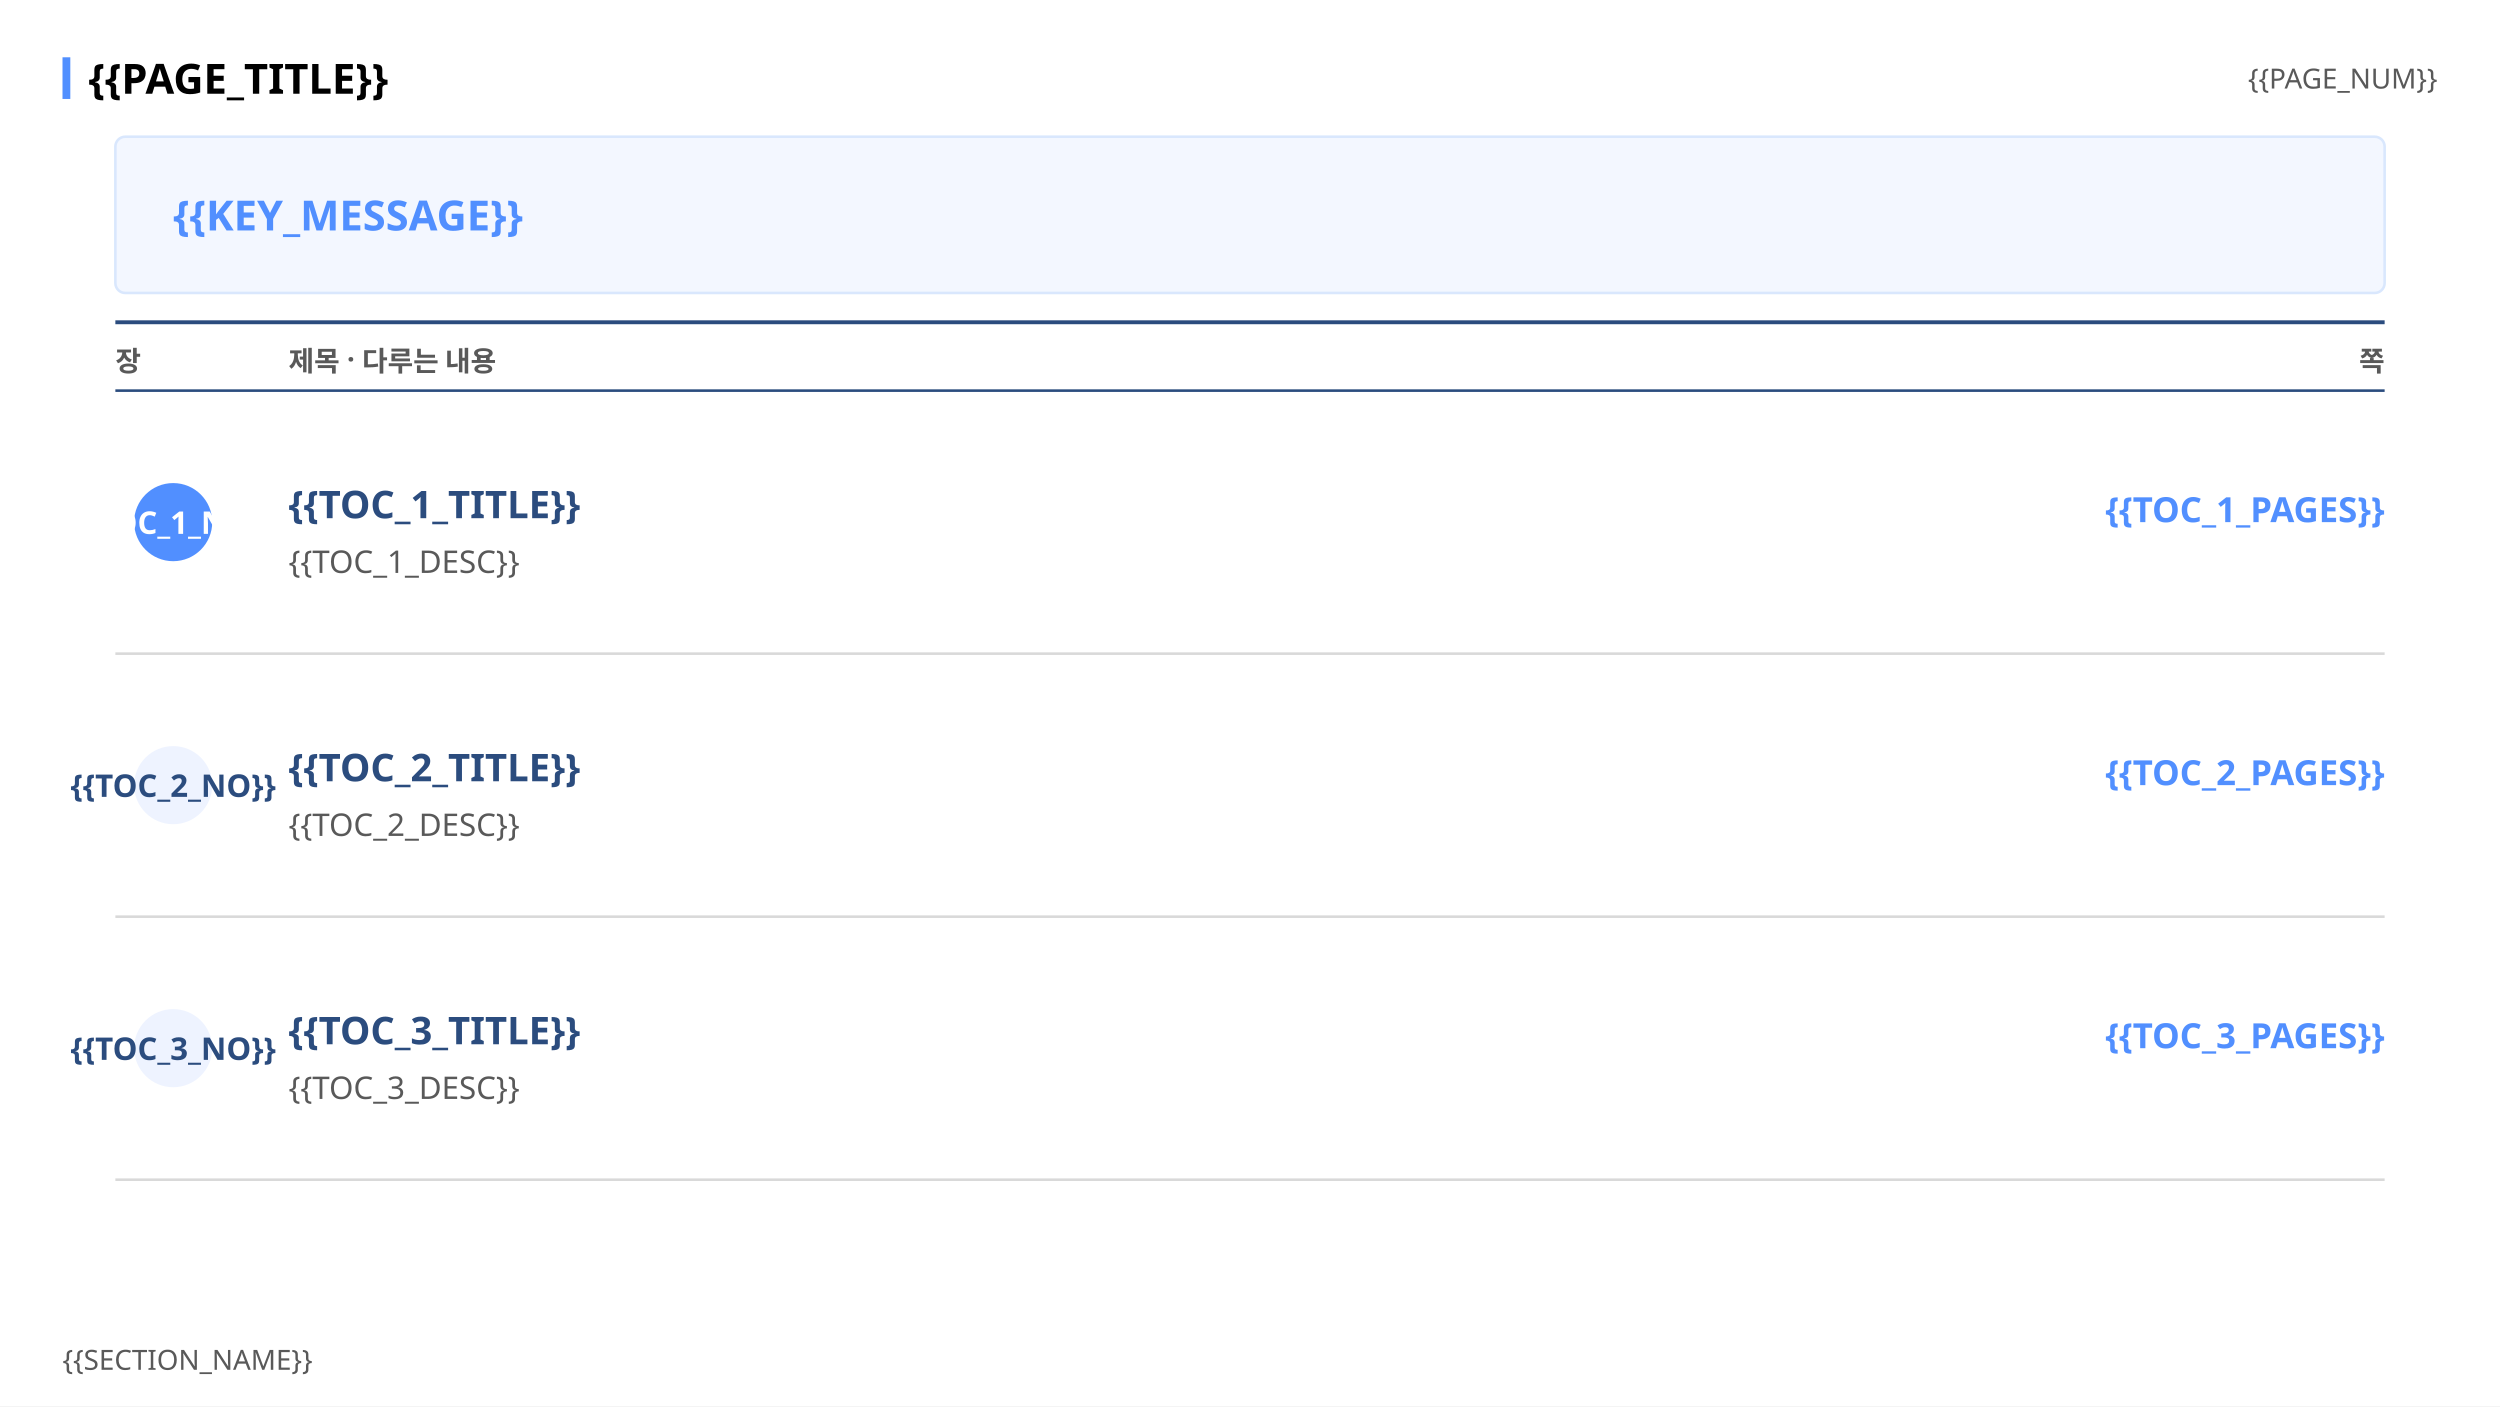
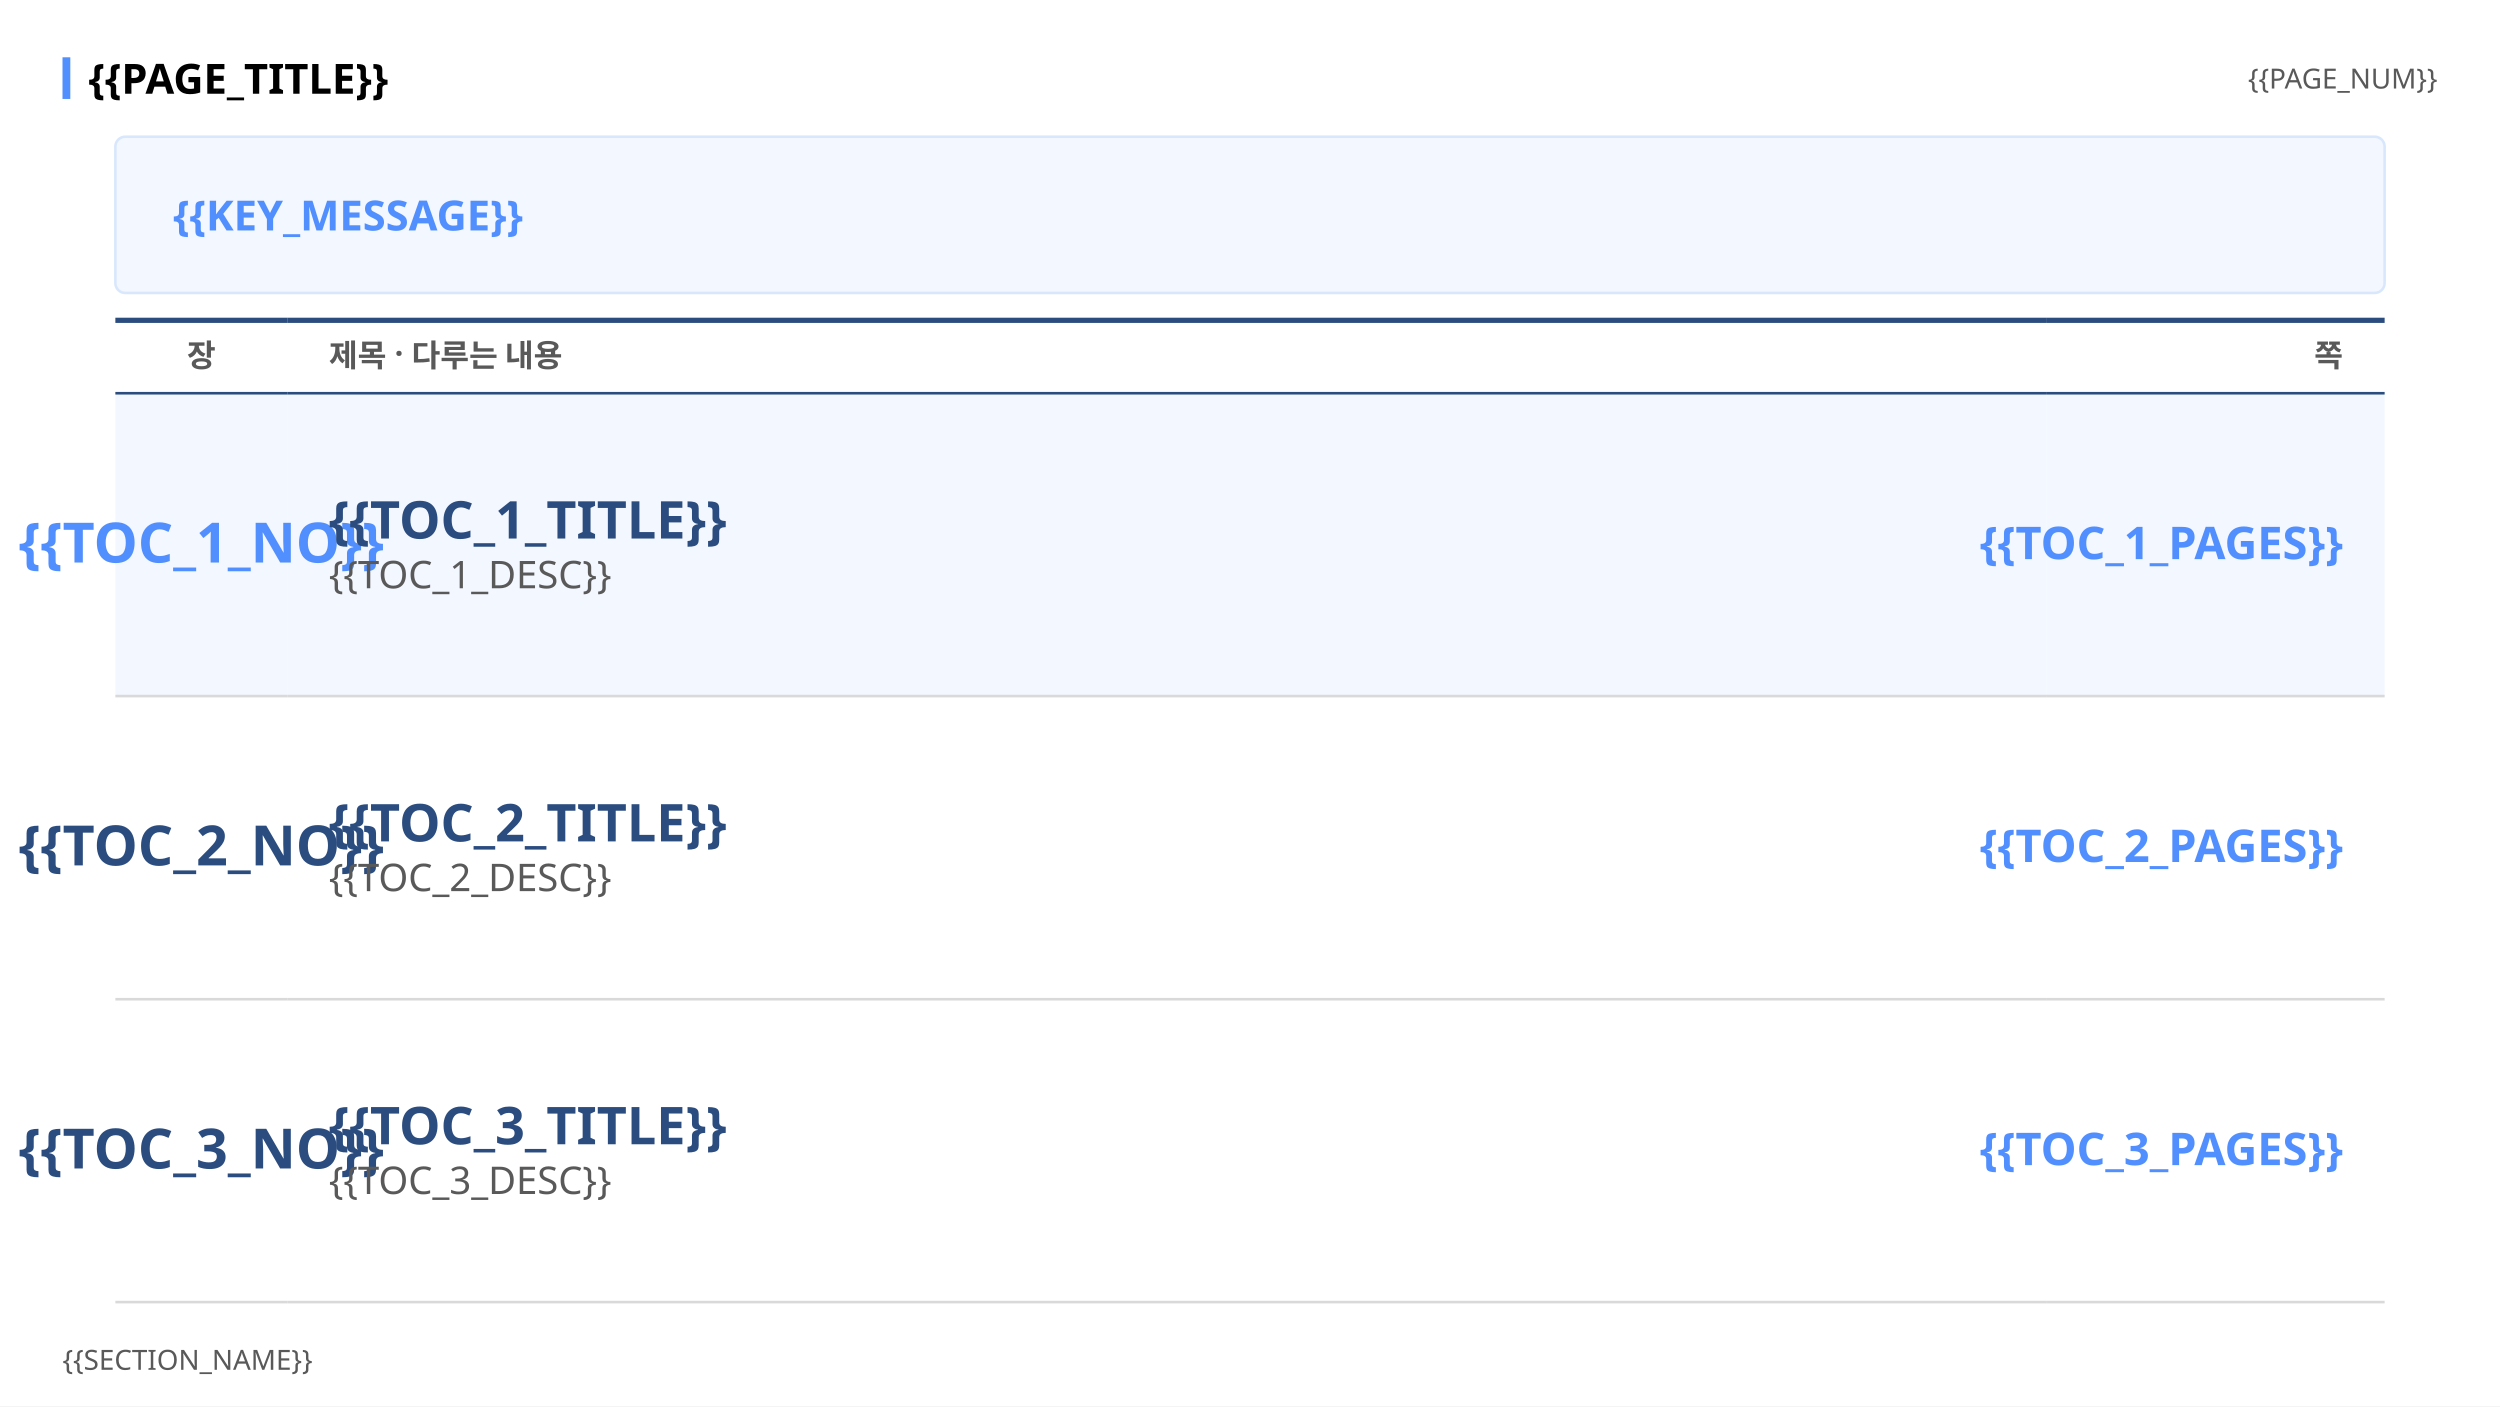
<svg xmlns="http://www.w3.org/2000/svg" viewBox="0 0 960 540" data-pptx-master="innergen-biz-master-16x9" data-pptx-master-name="이너젠 뉴 사업소개 16:9" data-pptx-layout="innergen-biz-toc-pages-3" data-pptx-layout-name="이너젠 뉴 사업소개 목차(쪽수·3장)">
  <rect id="master-bg" x="0" y="0" width="960" height="540" fill="#FFFFFF" data-pptx-layer="master" data-pptx-editable="false" />
  <rect id="title-bar" x="24" y="22" width="3" height="16" fill="#518FFF" data-pptx-layer="layout" data-pptx-editable="false" />
  <rect id="toc-lead-box" x="44.3" y="52.5" width="871.4" height="60" rx="3.8" ry="3.8" fill="#F3F7FF" stroke="#D9E7FD" stroke-width="1" data-pptx-layer="layout" data-pptx-editable="false" />
-   <rect id="toc-rule-top" x="44.3" y="123" width="871.4" height="1.5" fill="#2B4C7E" data-pptx-layer="layout" data-pptx-editable="false" />
-   <text id="toc-head-no" x="44.3" y="142.5" font-family="&quot;IBM Plex Sans KR&quot;, &quot;Malgun Gothic&quot;, sans-serif" font-size="10.67" font-weight="700" fill="#595959" data-pptx-layer="layout" data-pptx-editable="false">장</text>
-   <text id="toc-head-title" x="110.8" y="142.5" font-family="&quot;IBM Plex Sans KR&quot;, &quot;Malgun Gothic&quot;, sans-serif" font-size="10.67" font-weight="700" fill="#595959" data-pptx-layer="layout" data-pptx-editable="false">제목 · 다루는 내용</text>
-   <text id="toc-head-pages" x="915.7" y="142.5" text-anchor="end" font-family="&quot;IBM Plex Sans KR&quot;, &quot;Malgun Gothic&quot;, sans-serif" font-size="10.67" font-weight="700" fill="#595959" data-pptx-layer="layout" data-pptx-editable="false">쪽</text>
-   <line id="toc-rule-head" x1="44.3" y1="150" x2="915.7" y2="150" stroke="#2B4C7E" stroke-width="1" data-pptx-layer="layout" data-pptx-editable="false" />
-   <line id="toc-1-rule" x1="44.3" y1="251" x2="915.7" y2="251" stroke="#D9D9D9" stroke-width="1" data-pptx-layer="layout" data-pptx-editable="false" />
-   <line id="toc-2-rule" x1="44.3" y1="352" x2="915.7" y2="352" stroke="#D9D9D9" stroke-width="1" data-pptx-layer="layout" data-pptx-editable="false" />
-   <line id="toc-3-rule" x1="44.3" y1="453" x2="915.7" y2="453" stroke="#D9D9D9" stroke-width="1" data-pptx-layer="layout" data-pptx-editable="false" />
-   <circle id="toc-1-badge" cx="66.5" cy="200.5" r="15" fill="#518FFF" />
-   <circle id="toc-2-badge" cx="66.5" cy="301.5" r="15" fill="#EEF3FF" />
-   <circle id="toc-3-badge" cx="66.5" cy="402.5" r="15" fill="#EEF3FF" />
+   <g id="toc-table" data-pptx-native="table" data-toc-cols="no title pages" data-toc-prefix="toc-">
+     <rect x="44.3" y="123.0" width="66.0" height="28.0" fill="#FFFFFF" />
+     <rect x="110.3" y="123.0" width="675.4" height="28.0" fill="#FFFFFF" />
+     <rect x="785.7" y="123.0" width="130.0" height="28.0" fill="#FFFFFF" />
+     <rect x="44.3" y="151.0" width="66.0" height="116.3" fill="#F3F7FF" />
+     <rect x="110.3" y="151.0" width="675.4" height="116.3" fill="#F3F7FF" />
+     <rect x="785.7" y="151.0" width="130.0" height="116.3" fill="#F3F7FF" />
+     <rect x="44.3" y="267.3" width="66.0" height="116.3" fill="#FFFFFF" />
+     <rect x="110.3" y="267.3" width="675.4" height="116.3" fill="#FFFFFF" />
+     <rect x="785.7" y="267.3" width="130.0" height="116.3" fill="#FFFFFF" />
+     <rect x="44.3" y="383.7" width="66.0" height="116.3" fill="#FFFFFF" />
+     <rect x="110.3" y="383.7" width="675.4" height="116.3" fill="#FFFFFF" />
+     <rect x="785.7" y="383.7" width="130.0" height="116.3" fill="#FFFFFF" />
+     <line x1="44.3" y1="123.0" x2="110.3" y2="123.0" stroke="#2B4C7E" stroke-width="2" />
+     <line x1="44.3" y1="151.0" x2="110.3" y2="151.0" stroke="#2B4C7E" stroke-width="1" />
+     <line x1="110.3" y1="123.0" x2="785.7" y2="123.0" stroke="#2B4C7E" stroke-width="2" />
+     <line x1="110.3" y1="151.0" x2="785.7" y2="151.0" stroke="#2B4C7E" stroke-width="1" />
+     <line x1="785.7" y1="123.0" x2="915.7" y2="123.0" stroke="#2B4C7E" stroke-width="2" />
+     <line x1="785.7" y1="151.0" x2="915.7" y2="151.0" stroke="#2B4C7E" stroke-width="1" />
+     <line x1="44.3" y1="267.3" x2="110.3" y2="267.3" stroke="#D9D9D9" stroke-width="1" />
+     <line x1="110.3" y1="267.3" x2="785.7" y2="267.3" stroke="#D9D9D9" stroke-width="1" />
+     <line x1="785.7" y1="267.3" x2="915.7" y2="267.3" stroke="#D9D9D9" stroke-width="1" />
+     <line x1="44.3" y1="383.7" x2="110.3" y2="383.7" stroke="#D9D9D9" stroke-width="1" />
+     <line x1="110.3" y1="383.7" x2="785.7" y2="383.7" stroke="#D9D9D9" stroke-width="1" />
+     <line x1="785.7" y1="383.7" x2="915.7" y2="383.7" stroke="#D9D9D9" stroke-width="1" />
+     <line x1="44.3" y1="500.0" x2="110.3" y2="500.0" stroke="#D9D9D9" stroke-width="1" />
+     <line x1="110.3" y1="500.0" x2="785.7" y2="500.0" stroke="#D9D9D9" stroke-width="1" />
+     <line x1="785.7" y1="500.0" x2="915.7" y2="500.0" stroke="#D9D9D9" stroke-width="1" />
+     <text id="toc-head-no" x="77.3" y="140.8" font-family="&quot;IBM Plex Sans KR&quot;, &quot;Malgun Gothic&quot;, sans-serif" font-size="12" font-weight="700" fill="#595959" text-anchor="middle">장</text>
+     <text id="toc-head-title" x="126.3" y="140.8" font-family="&quot;IBM Plex Sans KR&quot;, &quot;Malgun Gothic&quot;, sans-serif" font-size="12" font-weight="700" fill="#595959">제목 · 다루는 내용</text>
+     <text id="toc-head-pages" x="899.7" y="140.8" font-family="&quot;IBM Plex Sans KR&quot;, &quot;Malgun Gothic&quot;, sans-serif" font-size="12" font-weight="700" fill="#595959" text-anchor="end">쪽</text>
+     <text id="toc-1-no" x="77.3" y="216.0" font-family="&quot;IBM Plex Sans KR&quot;, &quot;Malgun Gothic&quot;, sans-serif" font-size="21.33" font-weight="700" fill="#518FFF" text-anchor="middle">{{TOC_1_NO}}</text>
+     <text id="toc-1-title" x="126.3" y="206.8" font-family="&quot;IBM Plex Sans KR&quot;, &quot;Malgun Gothic&quot;, sans-serif" font-size="20" font-weight="700" fill="#2B4C7E">{{TOC_1_TITLE}}</text>
+     <text id="toc-1-desc" x="126.3" y="225.9" font-family="&quot;IBM Plex Sans KR&quot;, &quot;Malgun Gothic&quot;, sans-serif" font-size="14.67" font-weight="400" fill="#595959">{{TOC_1_DESC}}</text>
+     <text id="toc-1-pages" x="899.7" y="214.7" font-family="&quot;IBM Plex Sans KR&quot;, &quot;Malgun Gothic&quot;, sans-serif" font-size="17.33" font-weight="700" fill="#518FFF" text-anchor="end">{{TOC_1_PAGES}}</text>
+     <text id="toc-2-no" x="77.3" y="332.3" font-family="&quot;IBM Plex Sans KR&quot;, &quot;Malgun Gothic&quot;, sans-serif" font-size="21.33" font-weight="700" fill="#2B4C7E" text-anchor="middle">{{TOC_2_NO}}</text>
+     <text id="toc-2-title" x="126.3" y="323.1" font-family="&quot;IBM Plex Sans KR&quot;, &quot;Malgun Gothic&quot;, sans-serif" font-size="20" font-weight="700" fill="#2B4C7E">{{TOC_2_TITLE}}</text>
+     <text id="toc-2-desc" x="126.3" y="342.2" font-family="&quot;IBM Plex Sans KR&quot;, &quot;Malgun Gothic&quot;, sans-serif" font-size="14.67" font-weight="400" fill="#595959">{{TOC_2_DESC}}</text>
+     <text id="toc-2-pages" x="899.7" y="331.0" font-family="&quot;IBM Plex Sans KR&quot;, &quot;Malgun Gothic&quot;, sans-serif" font-size="17.33" font-weight="700" fill="#518FFF" text-anchor="end">{{TOC_2_PAGES}}</text>
+     <text id="toc-3-no" x="77.3" y="448.7" font-family="&quot;IBM Plex Sans KR&quot;, &quot;Malgun Gothic&quot;, sans-serif" font-size="21.33" font-weight="700" fill="#2B4C7E" text-anchor="middle">{{TOC_3_NO}}</text>
+     <text id="toc-3-title" x="126.3" y="439.4" font-family="&quot;IBM Plex Sans KR&quot;, &quot;Malgun Gothic&quot;, sans-serif" font-size="20" font-weight="700" fill="#2B4C7E">{{TOC_3_TITLE}}</text>
+     <text id="toc-3-desc" x="126.3" y="458.5" font-family="&quot;IBM Plex Sans KR&quot;, &quot;Malgun Gothic&quot;, sans-serif" font-size="14.67" font-weight="400" fill="#595959">{{TOC_3_DESC}}</text>
+     <text id="toc-3-pages" x="899.7" y="447.4" font-family="&quot;IBM Plex Sans KR&quot;, &quot;Malgun Gothic&quot;, sans-serif" font-size="17.33" font-weight="700" fill="#518FFF" text-anchor="end">{{TOC_3_PAGES}}</text>
+   </g>
  <g id="content-title" data-pptx-placeholder="title" data-pptx-placeholder-bounds="34 20 760 22">
    <text id="content-title-carrier" data-pptx-placeholder-carrier="true" x="34" y="36" font-family="&quot;IBM Plex Sans KR&quot;, &quot;Malgun Gothic&quot;, sans-serif" font-size="16" font-weight="700" fill="#000000">{{PAGE_TITLE}}</text>
  </g>
  <g id="toc-lead" data-pptx-placeholder="body" data-pptx-placeholder-idx="1" data-pptx-placeholder-bounds="55.4 57 849.2 51">
    <text id="toc-lead-carrier" data-pptx-placeholder-carrier="true" x="66.5" y="88.5" font-family="&quot;IBM Plex Sans KR&quot;, &quot;Malgun Gothic&quot;, sans-serif" font-size="16" font-weight="700" fill="#518FFF">{{KEY_MESSAGE}}</text>
-   </g>
-   <g id="toc-1-no" data-pptx-placeholder="body" data-pptx-placeholder-idx="2" data-pptx-placeholder-bounds="51.7 191.5 29.5 18">
-     <text id="toc-1-no-carrier" data-pptx-placeholder-carrier="true" x="66.5" y="205" text-anchor="middle" font-family="&quot;IBM Plex Sans KR&quot;, &quot;Malgun Gothic&quot;, sans-serif" font-size="12" font-weight="700" fill="#FFFFFF">{{TOC_1_NO}}</text>
-   </g>
-   <g id="toc-1-title" data-pptx-placeholder="body" data-pptx-placeholder-idx="3" data-pptx-placeholder-bounds="110.8 182.5 590.8 22.5">
-     <text id="toc-1-title-carrier" data-pptx-placeholder-carrier="true" x="110.8" y="199" font-family="&quot;IBM Plex Sans KR&quot;, &quot;Malgun Gothic&quot;, sans-serif" font-size="14.67" font-weight="700" fill="#2B4C7E">{{TOC_1_TITLE}}</text>
-   </g>
-   <g id="toc-1-desc" data-pptx-placeholder="body" data-pptx-placeholder-idx="4" data-pptx-placeholder-bounds="110.8 205 646.2 55.5">
-     <text id="toc-1-desc-carrier" data-pptx-placeholder-carrier="true" x="110.8" y="220" font-family="&quot;IBM Plex Sans KR&quot;, &quot;Malgun Gothic&quot;, sans-serif" font-size="12" font-weight="400" fill="#595959">{{TOC_1_DESC}}</text>
-   </g>
-   <g id="toc-1-pages" data-pptx-placeholder="body" data-pptx-placeholder-idx="5" data-pptx-placeholder-bounds="793.8 184 121.8 22.5">
-     <text id="toc-1-pages-carrier" data-pptx-placeholder-carrier="true" x="915.7" y="200.5" text-anchor="end" font-family="&quot;IBM Plex Sans KR&quot;, &quot;Malgun Gothic&quot;, sans-serif" font-size="13.33" font-weight="700" fill="#518FFF">{{TOC_1_PAGES}}</text>
-   </g>
-   <g id="toc-2-no" data-pptx-placeholder="body" data-pptx-placeholder-idx="6" data-pptx-placeholder-bounds="51.7 292.5 29.5 18">
-     <text id="toc-2-no-carrier" data-pptx-placeholder-carrier="true" x="66.5" y="306" text-anchor="middle" font-family="&quot;IBM Plex Sans KR&quot;, &quot;Malgun Gothic&quot;, sans-serif" font-size="12" font-weight="700" fill="#2B4C7E">{{TOC_2_NO}}</text>
-   </g>
-   <g id="toc-2-title" data-pptx-placeholder="body" data-pptx-placeholder-idx="7" data-pptx-placeholder-bounds="110.8 283.5 590.8 22.5">
-     <text id="toc-2-title-carrier" data-pptx-placeholder-carrier="true" x="110.8" y="300" font-family="&quot;IBM Plex Sans KR&quot;, &quot;Malgun Gothic&quot;, sans-serif" font-size="14.67" font-weight="700" fill="#2B4C7E">{{TOC_2_TITLE}}</text>
-   </g>
-   <g id="toc-2-desc" data-pptx-placeholder="body" data-pptx-placeholder-idx="8" data-pptx-placeholder-bounds="110.8 306 646.2 55.5">
-     <text id="toc-2-desc-carrier" data-pptx-placeholder-carrier="true" x="110.8" y="321" font-family="&quot;IBM Plex Sans KR&quot;, &quot;Malgun Gothic&quot;, sans-serif" font-size="12" font-weight="400" fill="#595959">{{TOC_2_DESC}}</text>
-   </g>
-   <g id="toc-2-pages" data-pptx-placeholder="body" data-pptx-placeholder-idx="9" data-pptx-placeholder-bounds="793.8 285 121.8 22.5">
-     <text id="toc-2-pages-carrier" data-pptx-placeholder-carrier="true" x="915.7" y="301.5" text-anchor="end" font-family="&quot;IBM Plex Sans KR&quot;, &quot;Malgun Gothic&quot;, sans-serif" font-size="13.33" font-weight="700" fill="#518FFF">{{TOC_2_PAGES}}</text>
-   </g>
-   <g id="toc-3-no" data-pptx-placeholder="body" data-pptx-placeholder-idx="10" data-pptx-placeholder-bounds="51.7 393.5 29.5 18">
-     <text id="toc-3-no-carrier" data-pptx-placeholder-carrier="true" x="66.5" y="407" text-anchor="middle" font-family="&quot;IBM Plex Sans KR&quot;, &quot;Malgun Gothic&quot;, sans-serif" font-size="12" font-weight="700" fill="#2B4C7E">{{TOC_3_NO}}</text>
-   </g>
-   <g id="toc-3-title" data-pptx-placeholder="body" data-pptx-placeholder-idx="11" data-pptx-placeholder-bounds="110.8 384.5 590.8 22.5">
-     <text id="toc-3-title-carrier" data-pptx-placeholder-carrier="true" x="110.8" y="401" font-family="&quot;IBM Plex Sans KR&quot;, &quot;Malgun Gothic&quot;, sans-serif" font-size="14.67" font-weight="700" fill="#2B4C7E">{{TOC_3_TITLE}}</text>
-   </g>
-   <g id="toc-3-desc" data-pptx-placeholder="body" data-pptx-placeholder-idx="12" data-pptx-placeholder-bounds="110.8 407 646.2 55.5">
-     <text id="toc-3-desc-carrier" data-pptx-placeholder-carrier="true" x="110.8" y="422" font-family="&quot;IBM Plex Sans KR&quot;, &quot;Malgun Gothic&quot;, sans-serif" font-size="12" font-weight="400" fill="#595959">{{TOC_3_DESC}}</text>
-   </g>
-   <g id="toc-3-pages" data-pptx-placeholder="body" data-pptx-placeholder-idx="13" data-pptx-placeholder-bounds="793.8 386 121.8 22.5">
-     <text id="toc-3-pages-carrier" data-pptx-placeholder-carrier="true" x="915.7" y="402.5" text-anchor="end" font-family="&quot;IBM Plex Sans KR&quot;, &quot;Malgun Gothic&quot;, sans-serif" font-size="13.33" font-weight="700" fill="#518FFF">{{TOC_3_PAGES}}</text>
  </g>
  <g id="footer-section" data-pptx-placeholder="footer" data-pptx-placeholder-bounds="24 514 600 16">
    <text id="footer-section-carrier" data-pptx-placeholder-carrier="true" x="24" y="526" font-family="&quot;IBM Plex Sans KR&quot;, &quot;Malgun Gothic&quot;, sans-serif" font-size="10.67" font-weight="400" fill="#595959">{{SECTION_NAME}}</text>
  </g>
  <g id="page-number" data-pptx-placeholder="slide-number" data-pptx-placeholder-bounds="880 20 56 18">
    <text id="page-number-carrier" data-pptx-placeholder-carrier="true" x="936" y="34" text-anchor="end" font-family="&quot;IBM Plex Sans KR&quot;, &quot;Malgun Gothic&quot;, sans-serif" font-size="10.67" font-weight="400" fill="#595959">{{PAGE_NUM}}</text>
  </g>
</svg>
